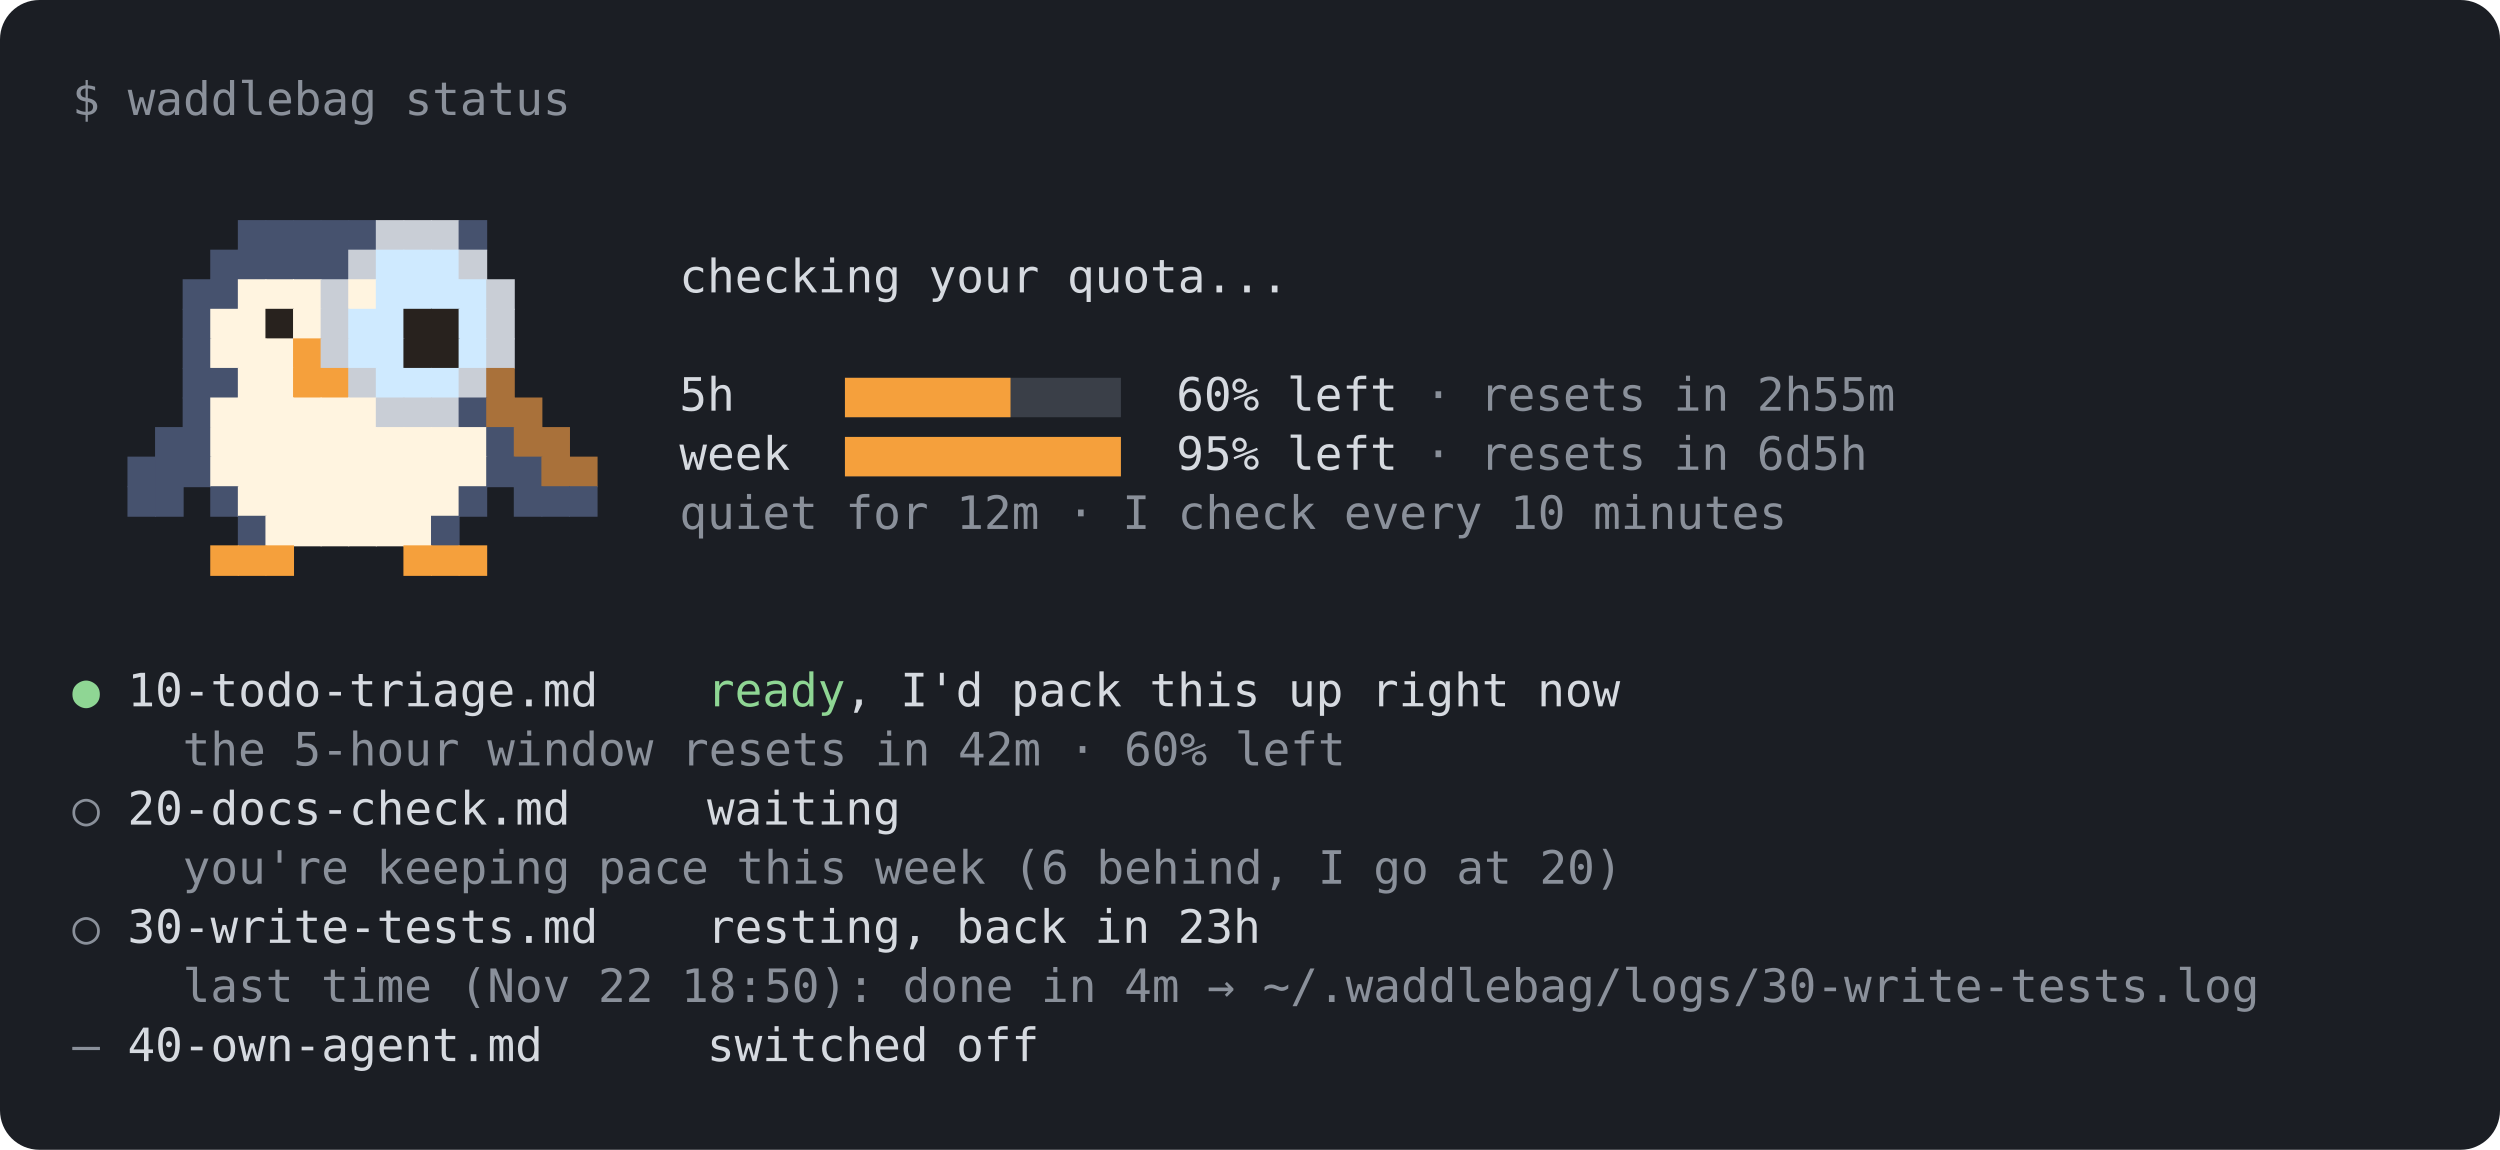
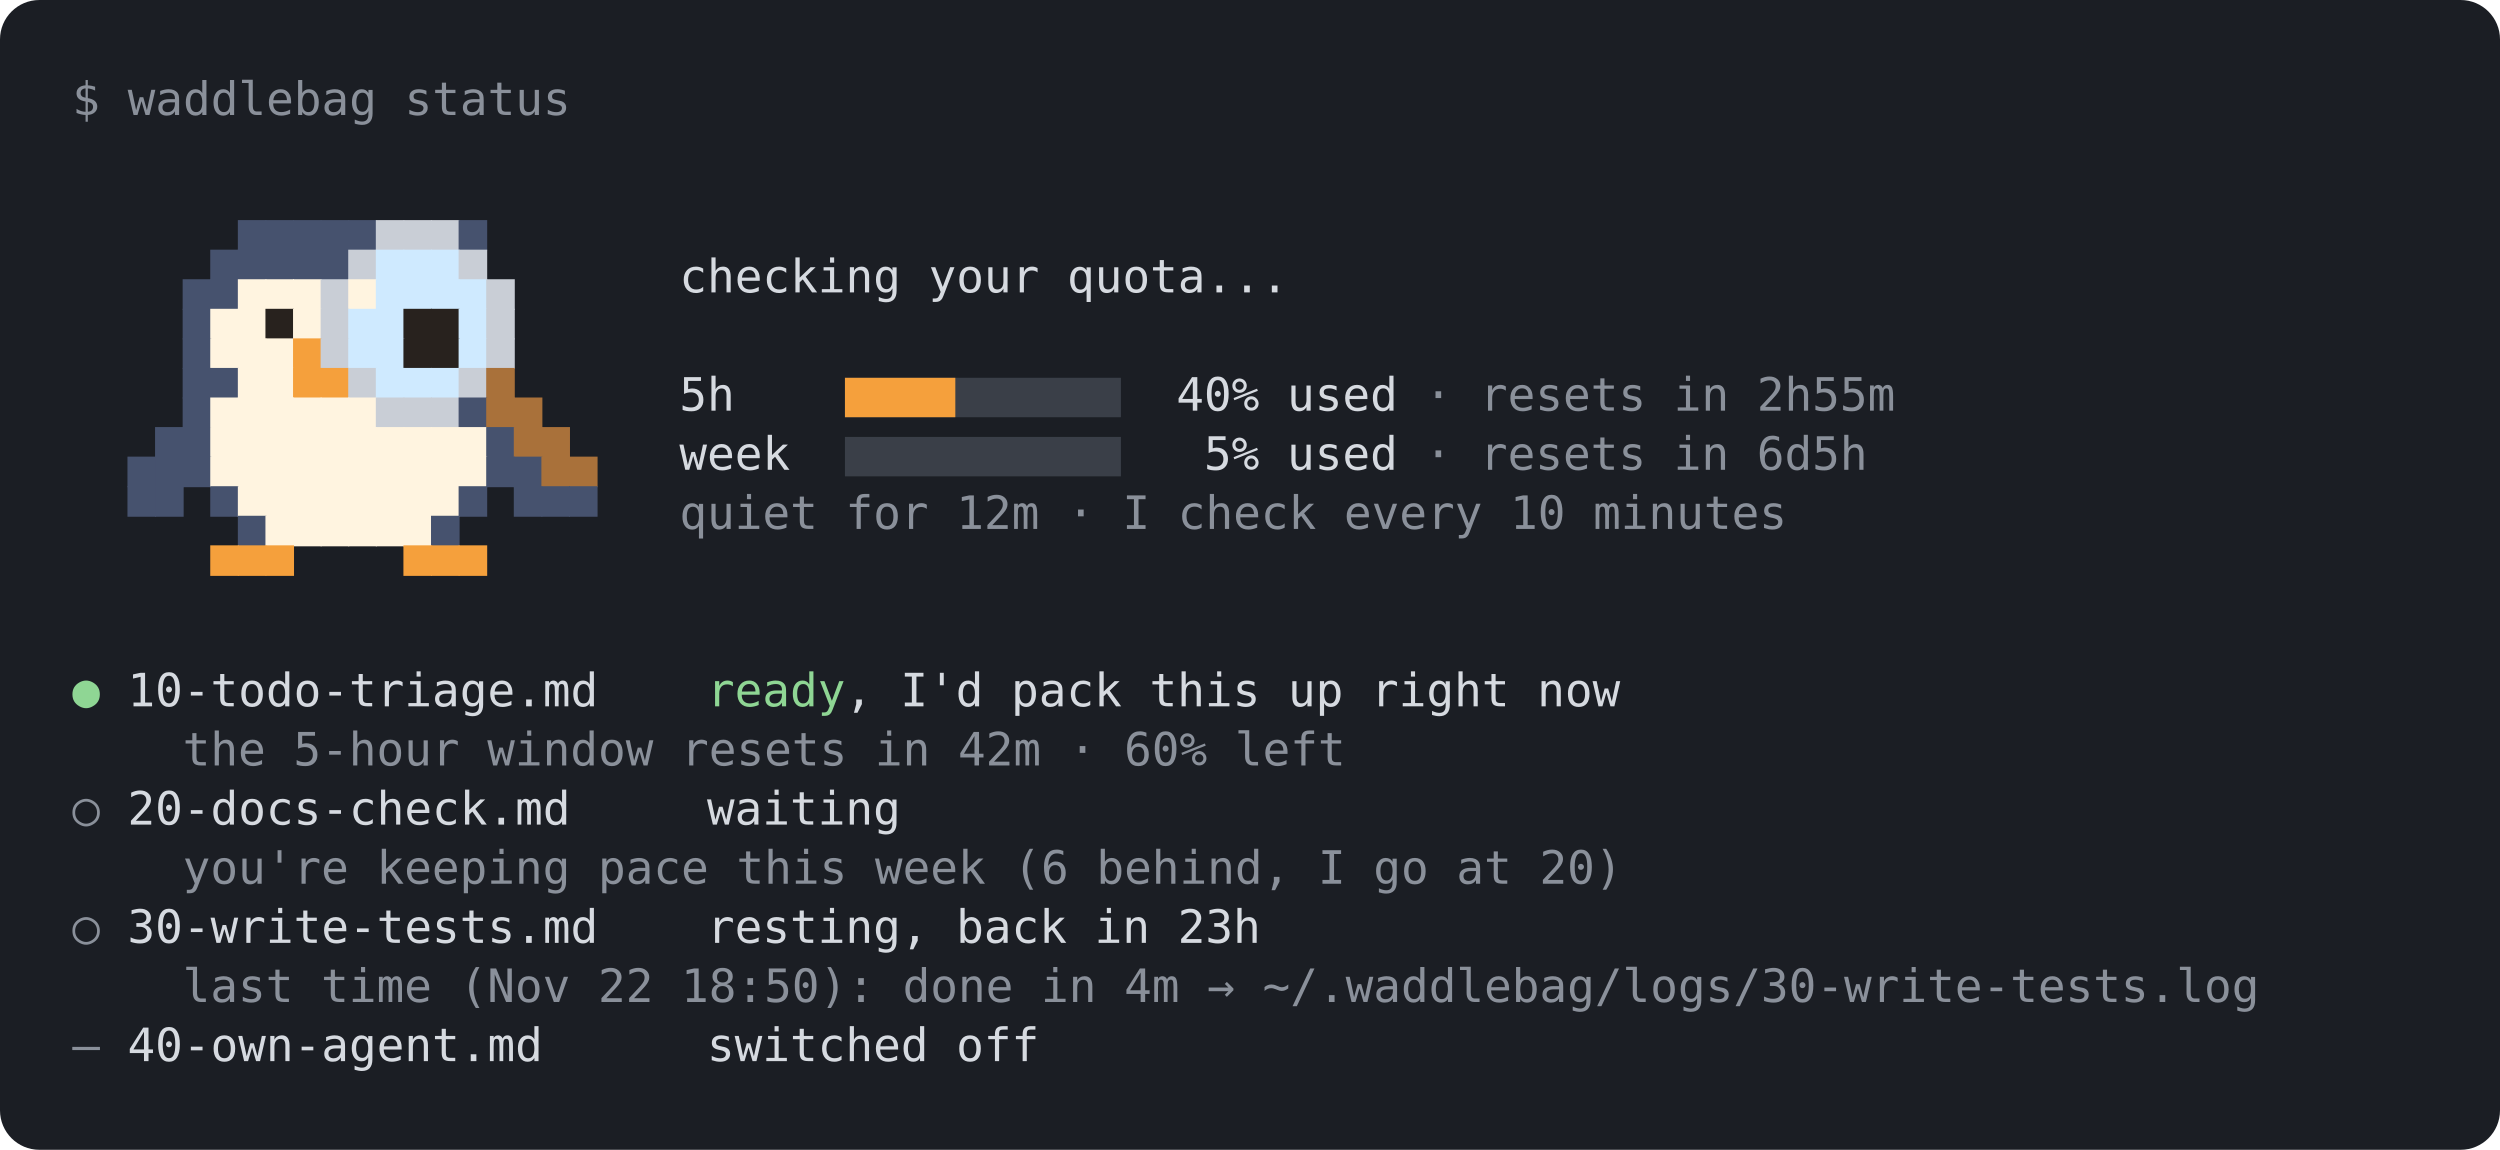
<svg xmlns="http://www.w3.org/2000/svg" viewBox="0 0 761 350" width="761" height="350" font-family="ui-monospace, SFMono-Regular, Menlo, Consolas, monospace" font-size="14" role="img" aria-label="Terminal output of waddlebag status: a pixel penguin with a magnifying glass, two quota bars, and four jobs with their states">
  <rect width="761" height="350" rx="12" fill="#1b1e24" />
  <text x="22.0" y="35.0" fill="#8a909a" xml:space="preserve">$ waddlebag status</text>
  <rect x="72.4" y="67.0" width="8.7" height="9.3" fill="#46526e" />
  <rect x="80.8" y="67.0" width="8.7" height="9.3" fill="#46526e" />
  <rect x="89.2" y="67.0" width="8.7" height="9.3" fill="#46526e" />
  <rect x="97.6" y="67.0" width="8.7" height="9.3" fill="#46526e" />
  <rect x="106.0" y="67.0" width="8.7" height="9.3" fill="#46526e" />
  <rect x="114.4" y="67.0" width="8.7" height="9.3" fill="#c9ced6" />
  <rect x="122.8" y="67.0" width="8.7" height="9.3" fill="#c9ced6" />
  <rect x="131.2" y="67.0" width="8.7" height="9.3" fill="#c9ced6" />
  <rect x="139.6" y="67.0" width="8.7" height="9.3" fill="#46526e" />
  <rect x="64.0" y="76.0" width="8.7" height="9.3" fill="#46526e" />
  <rect x="72.4" y="76.0" width="8.7" height="9.3" fill="#46526e" />
  <rect x="80.8" y="76.0" width="8.7" height="9.3" fill="#46526e" />
  <rect x="89.2" y="76.0" width="8.7" height="9.3" fill="#46526e" />
  <rect x="97.6" y="76.0" width="8.7" height="9.3" fill="#46526e" />
  <rect x="106.0" y="76.0" width="8.7" height="9.3" fill="#c9ced6" />
  <rect x="114.4" y="76.0" width="8.7" height="9.3" fill="#cfeaff" />
  <rect x="122.8" y="76.0" width="8.7" height="9.3" fill="#cfeaff" />
  <rect x="131.2" y="76.0" width="8.7" height="9.3" fill="#cfeaff" />
  <rect x="139.6" y="76.0" width="8.7" height="9.3" fill="#c9ced6" />
  <rect x="55.6" y="85.0" width="8.7" height="9.3" fill="#46526e" />
  <rect x="64.0" y="85.0" width="8.7" height="9.3" fill="#46526e" />
  <rect x="72.4" y="85.0" width="8.7" height="9.3" fill="#fff4e0" />
  <rect x="80.8" y="85.0" width="8.7" height="9.3" fill="#fff4e0" />
  <rect x="89.2" y="85.0" width="8.7" height="9.3" fill="#fff4e0" />
  <rect x="97.6" y="85.0" width="8.7" height="9.3" fill="#c9ced6" />
  <rect x="106.0" y="85.0" width="8.7" height="9.3" fill="#fff4e0" />
  <rect x="114.4" y="85.0" width="8.7" height="9.3" fill="#cfeaff" />
  <rect x="122.8" y="85.0" width="8.7" height="9.3" fill="#cfeaff" />
  <rect x="131.2" y="85.0" width="8.7" height="9.3" fill="#cfeaff" />
  <rect x="139.6" y="85.0" width="8.7" height="9.3" fill="#cfeaff" />
  <rect x="148.0" y="85.0" width="8.7" height="9.3" fill="#c9ced6" />
  <rect x="55.6" y="94.0" width="8.7" height="9.3" fill="#46526e" />
  <rect x="64.0" y="94.0" width="8.7" height="9.3" fill="#fff4e0" />
  <rect x="72.4" y="94.0" width="8.7" height="9.3" fill="#fff4e0" />
  <rect x="80.8" y="94.0" width="8.7" height="9.3" fill="#28221e" />
  <rect x="89.2" y="94.0" width="8.7" height="9.3" fill="#fff4e0" />
  <rect x="97.6" y="94.0" width="8.7" height="9.3" fill="#c9ced6" />
  <rect x="106.0" y="94.0" width="8.7" height="9.3" fill="#cfeaff" />
  <rect x="114.4" y="94.0" width="8.7" height="9.3" fill="#cfeaff" />
  <rect x="122.8" y="94.0" width="8.7" height="9.3" fill="#28221e" />
  <rect x="131.2" y="94.0" width="8.7" height="9.3" fill="#28221e" />
  <rect x="139.6" y="94.0" width="8.7" height="9.3" fill="#cfeaff" />
  <rect x="148.0" y="94.0" width="8.7" height="9.3" fill="#c9ced6" />
  <rect x="55.6" y="103.0" width="8.7" height="9.3" fill="#46526e" />
  <rect x="64.0" y="103.0" width="8.7" height="9.3" fill="#fff4e0" />
  <rect x="72.4" y="103.0" width="8.7" height="9.3" fill="#fff4e0" />
  <rect x="80.8" y="103.0" width="8.7" height="9.3" fill="#fff4e0" />
  <rect x="89.2" y="103.0" width="8.7" height="9.3" fill="#f5a03c" />
  <rect x="97.6" y="103.0" width="8.7" height="9.3" fill="#c9ced6" />
  <rect x="106.0" y="103.0" width="8.7" height="9.3" fill="#cfeaff" />
  <rect x="114.4" y="103.0" width="8.7" height="9.3" fill="#cfeaff" />
  <rect x="122.8" y="103.0" width="8.7" height="9.3" fill="#28221e" />
  <rect x="131.2" y="103.0" width="8.7" height="9.3" fill="#28221e" />
  <rect x="139.6" y="103.0" width="8.7" height="9.3" fill="#cfeaff" />
  <rect x="148.0" y="103.0" width="8.7" height="9.3" fill="#c9ced6" />
  <rect x="55.6" y="112.0" width="8.7" height="9.3" fill="#46526e" />
  <rect x="64.0" y="112.0" width="8.7" height="9.3" fill="#46526e" />
  <rect x="72.4" y="112.0" width="8.7" height="9.3" fill="#fff4e0" />
  <rect x="80.8" y="112.0" width="8.7" height="9.3" fill="#fff4e0" />
  <rect x="89.2" y="112.0" width="8.7" height="9.3" fill="#f5a03c" />
  <rect x="97.6" y="112.0" width="8.7" height="9.3" fill="#f5a03c" />
  <rect x="106.0" y="112.0" width="8.7" height="9.3" fill="#c9ced6" />
  <rect x="114.4" y="112.0" width="8.7" height="9.3" fill="#cfeaff" />
  <rect x="122.8" y="112.0" width="8.7" height="9.3" fill="#cfeaff" />
  <rect x="131.2" y="112.0" width="8.7" height="9.3" fill="#cfeaff" />
  <rect x="139.6" y="112.0" width="8.7" height="9.3" fill="#c9ced6" />
  <rect x="148.0" y="112.0" width="8.7" height="9.3" fill="#a9713a" />
  <rect x="55.6" y="121.0" width="8.7" height="9.3" fill="#46526e" />
  <rect x="64.0" y="121.0" width="8.7" height="9.3" fill="#fff4e0" />
  <rect x="72.4" y="121.0" width="8.7" height="9.3" fill="#fff4e0" />
  <rect x="80.8" y="121.0" width="8.7" height="9.3" fill="#fff4e0" />
  <rect x="89.2" y="121.0" width="8.7" height="9.3" fill="#fff4e0" />
  <rect x="97.6" y="121.0" width="8.7" height="9.3" fill="#fff4e0" />
  <rect x="106.0" y="121.0" width="8.7" height="9.3" fill="#fff4e0" />
  <rect x="114.4" y="121.0" width="8.7" height="9.3" fill="#c9ced6" />
  <rect x="122.8" y="121.0" width="8.7" height="9.3" fill="#c9ced6" />
  <rect x="131.2" y="121.0" width="8.7" height="9.3" fill="#c9ced6" />
  <rect x="139.6" y="121.0" width="8.7" height="9.3" fill="#46526e" />
  <rect x="148.0" y="121.0" width="8.7" height="9.3" fill="#a9713a" />
  <rect x="156.4" y="121.0" width="8.7" height="9.3" fill="#a9713a" />
  <rect x="47.2" y="130.0" width="8.7" height="9.3" fill="#46526e" />
  <rect x="55.6" y="130.0" width="8.7" height="9.3" fill="#46526e" />
  <rect x="64.0" y="130.0" width="8.7" height="9.3" fill="#fff4e0" />
  <rect x="72.4" y="130.0" width="8.7" height="9.3" fill="#fff4e0" />
  <rect x="80.8" y="130.0" width="8.7" height="9.3" fill="#fff4e0" />
  <rect x="89.2" y="130.0" width="8.7" height="9.3" fill="#fff4e0" />
  <rect x="97.6" y="130.0" width="8.7" height="9.3" fill="#fff4e0" />
  <rect x="106.0" y="130.0" width="8.7" height="9.3" fill="#fff4e0" />
  <rect x="114.4" y="130.0" width="8.7" height="9.3" fill="#fff4e0" />
  <rect x="122.8" y="130.0" width="8.7" height="9.3" fill="#fff4e0" />
  <rect x="131.2" y="130.0" width="8.7" height="9.3" fill="#fff4e0" />
  <rect x="139.6" y="130.0" width="8.7" height="9.3" fill="#fff4e0" />
  <rect x="148.0" y="130.0" width="8.7" height="9.3" fill="#46526e" />
  <rect x="156.4" y="130.0" width="8.7" height="9.3" fill="#a9713a" />
  <rect x="164.8" y="130.0" width="8.7" height="9.3" fill="#a9713a" />
  <rect x="38.8" y="139.0" width="8.7" height="9.3" fill="#46526e" />
  <rect x="47.2" y="139.0" width="8.7" height="9.3" fill="#46526e" />
  <rect x="55.6" y="139.0" width="8.7" height="9.3" fill="#46526e" />
  <rect x="64.0" y="139.0" width="8.7" height="9.3" fill="#fff4e0" />
  <rect x="72.4" y="139.0" width="8.7" height="9.3" fill="#fff4e0" />
  <rect x="80.8" y="139.0" width="8.7" height="9.3" fill="#fff4e0" />
  <rect x="89.2" y="139.0" width="8.7" height="9.3" fill="#fff4e0" />
  <rect x="97.6" y="139.0" width="8.7" height="9.3" fill="#fff4e0" />
  <rect x="106.0" y="139.0" width="8.7" height="9.3" fill="#fff4e0" />
  <rect x="114.4" y="139.0" width="8.7" height="9.3" fill="#fff4e0" />
  <rect x="122.8" y="139.0" width="8.7" height="9.3" fill="#fff4e0" />
  <rect x="131.2" y="139.0" width="8.7" height="9.3" fill="#fff4e0" />
  <rect x="139.6" y="139.0" width="8.7" height="9.3" fill="#fff4e0" />
  <rect x="148.0" y="139.0" width="8.7" height="9.3" fill="#46526e" />
  <rect x="156.4" y="139.0" width="8.7" height="9.3" fill="#46526e" />
  <rect x="164.8" y="139.0" width="8.7" height="9.3" fill="#a9713a" />
  <rect x="173.2" y="139.0" width="8.7" height="9.3" fill="#a9713a" />
  <rect x="38.8" y="148.0" width="8.7" height="9.3" fill="#46526e" />
  <rect x="47.2" y="148.0" width="8.7" height="9.3" fill="#46526e" />
  <rect x="64.0" y="148.0" width="8.7" height="9.3" fill="#46526e" />
  <rect x="72.4" y="148.0" width="8.7" height="9.3" fill="#fff4e0" />
  <rect x="80.8" y="148.0" width="8.7" height="9.3" fill="#fff4e0" />
  <rect x="89.2" y="148.0" width="8.7" height="9.3" fill="#fff4e0" />
  <rect x="97.6" y="148.0" width="8.7" height="9.3" fill="#fff4e0" />
  <rect x="106.0" y="148.0" width="8.7" height="9.3" fill="#fff4e0" />
  <rect x="114.4" y="148.0" width="8.7" height="9.3" fill="#fff4e0" />
  <rect x="122.8" y="148.0" width="8.7" height="9.3" fill="#fff4e0" />
  <rect x="131.2" y="148.0" width="8.7" height="9.3" fill="#fff4e0" />
  <rect x="139.6" y="148.0" width="8.7" height="9.3" fill="#46526e" />
  <rect x="156.4" y="148.0" width="8.7" height="9.3" fill="#46526e" />
  <rect x="164.8" y="148.0" width="8.7" height="9.3" fill="#46526e" />
  <rect x="173.2" y="148.0" width="8.7" height="9.3" fill="#46526e" />
  <rect x="72.4" y="157.0" width="8.7" height="9.3" fill="#46526e" />
  <rect x="80.8" y="157.0" width="8.7" height="9.3" fill="#fff4e0" />
  <rect x="89.2" y="157.0" width="8.7" height="9.3" fill="#fff4e0" />
  <rect x="97.6" y="157.0" width="8.7" height="9.3" fill="#fff4e0" />
  <rect x="106.0" y="157.0" width="8.7" height="9.3" fill="#fff4e0" />
  <rect x="114.4" y="157.0" width="8.7" height="9.3" fill="#fff4e0" />
  <rect x="122.8" y="157.0" width="8.7" height="9.3" fill="#fff4e0" />
  <rect x="131.2" y="157.0" width="8.7" height="9.3" fill="#46526e" />
  <rect x="64.0" y="166.0" width="8.7" height="9.3" fill="#f5a03c" />
  <rect x="72.4" y="166.0" width="8.7" height="9.3" fill="#f5a03c" />
  <rect x="80.8" y="166.0" width="8.7" height="9.3" fill="#f5a03c" />
  <rect x="122.8" y="166.0" width="8.7" height="9.3" fill="#f5a03c" />
  <rect x="131.2" y="166.0" width="8.7" height="9.3" fill="#f5a03c" />
  <rect x="139.6" y="166.0" width="8.7" height="9.3" fill="#f5a03c" />
  <text x="206.8" y="89.0" fill="#d6dae0" xml:space="preserve">checking your quota...</text>
  <text x="206.8" y="125.0" fill="#d6dae0" xml:space="preserve">5h    </text>
  <rect x="257.2" y="115.0" width="84.0" height="12" fill="#3a3f48" />
-   <rect x="257.2" y="115.0" width="50.4" height="12" fill="#f5a03c" />
-   <text x="341.2" y="125.0" fill="#d6dae0" xml:space="preserve">  60% left</text>
+   <rect x="257.2" y="115.0" width="33.6" height="12" fill="#f5a03c" />
+   <text x="341.2" y="125.0" fill="#d6dae0" xml:space="preserve">  40% used</text>
  <text x="425.2" y="125.0" fill="#8a909a" xml:space="preserve"> · resets in 2h55m</text>
  <text x="206.8" y="143.0" fill="#d6dae0" xml:space="preserve">week  </text>
  <rect x="257.2" y="133.0" width="84.0" height="12" fill="#3a3f48" />
-   <rect x="257.2" y="133.0" width="84.0" height="12" fill="#f5a03c" />
-   <text x="341.2" y="143.0" fill="#d6dae0" xml:space="preserve">  95% left</text>
+   <text x="341.2" y="143.0" fill="#d6dae0" xml:space="preserve">   5% used</text>
  <text x="425.2" y="143.0" fill="#8a909a" xml:space="preserve"> · resets in 6d5h</text>
  <text x="206.8" y="161.0" fill="#8a909a" xml:space="preserve">quiet for 12m · I check every 10 minutes</text>
  <text x="22.0" y="215.0" fill="#8fd694" xml:space="preserve">●</text>
  <text x="38.8" y="215.0" fill="#d6dae0" xml:space="preserve">10-todo-triage.md    </text>
  <text x="215.2" y="215.0" fill="#8fd694" xml:space="preserve">ready</text>
  <text x="257.2" y="215.0" fill="#d6dae0" xml:space="preserve">, I'd pack this up right now</text>
  <text x="55.6" y="233.0" fill="#8a909a" xml:space="preserve">the 5-hour window resets in 42m · 60% left</text>
  <text x="22.0" y="251.0" fill="#8a909a" xml:space="preserve">○</text>
  <text x="38.8" y="251.0" fill="#d6dae0" xml:space="preserve">20-docs-check.md     </text>
  <text x="215.2" y="251.0" fill="#d6dae0" xml:space="preserve">waiting</text>
  <text x="55.6" y="269.0" fill="#8a909a" xml:space="preserve">you're keeping pace this week (6 behind, I go at 20)</text>
  <text x="22.0" y="287.0" fill="#8a909a" xml:space="preserve">○</text>
  <text x="38.8" y="287.0" fill="#d6dae0" xml:space="preserve">30-write-tests.md    </text>
  <text x="215.2" y="287.0" fill="#d6dae0" xml:space="preserve">resting, back in 23h</text>
  <text x="55.6" y="305.0" fill="#8a909a" xml:space="preserve">last time (Nov 22 18:50): done in 4m → ~/.waddlebag/logs/30-write-tests.log</text>
  <text x="22.0" y="323.0" fill="#8a909a" xml:space="preserve">–</text>
  <text x="38.8" y="323.0" fill="#d6dae0" xml:space="preserve">40-own-agent.md      </text>
  <text x="215.2" y="323.0" fill="#d6dae0" xml:space="preserve">switched off</text>
</svg>
